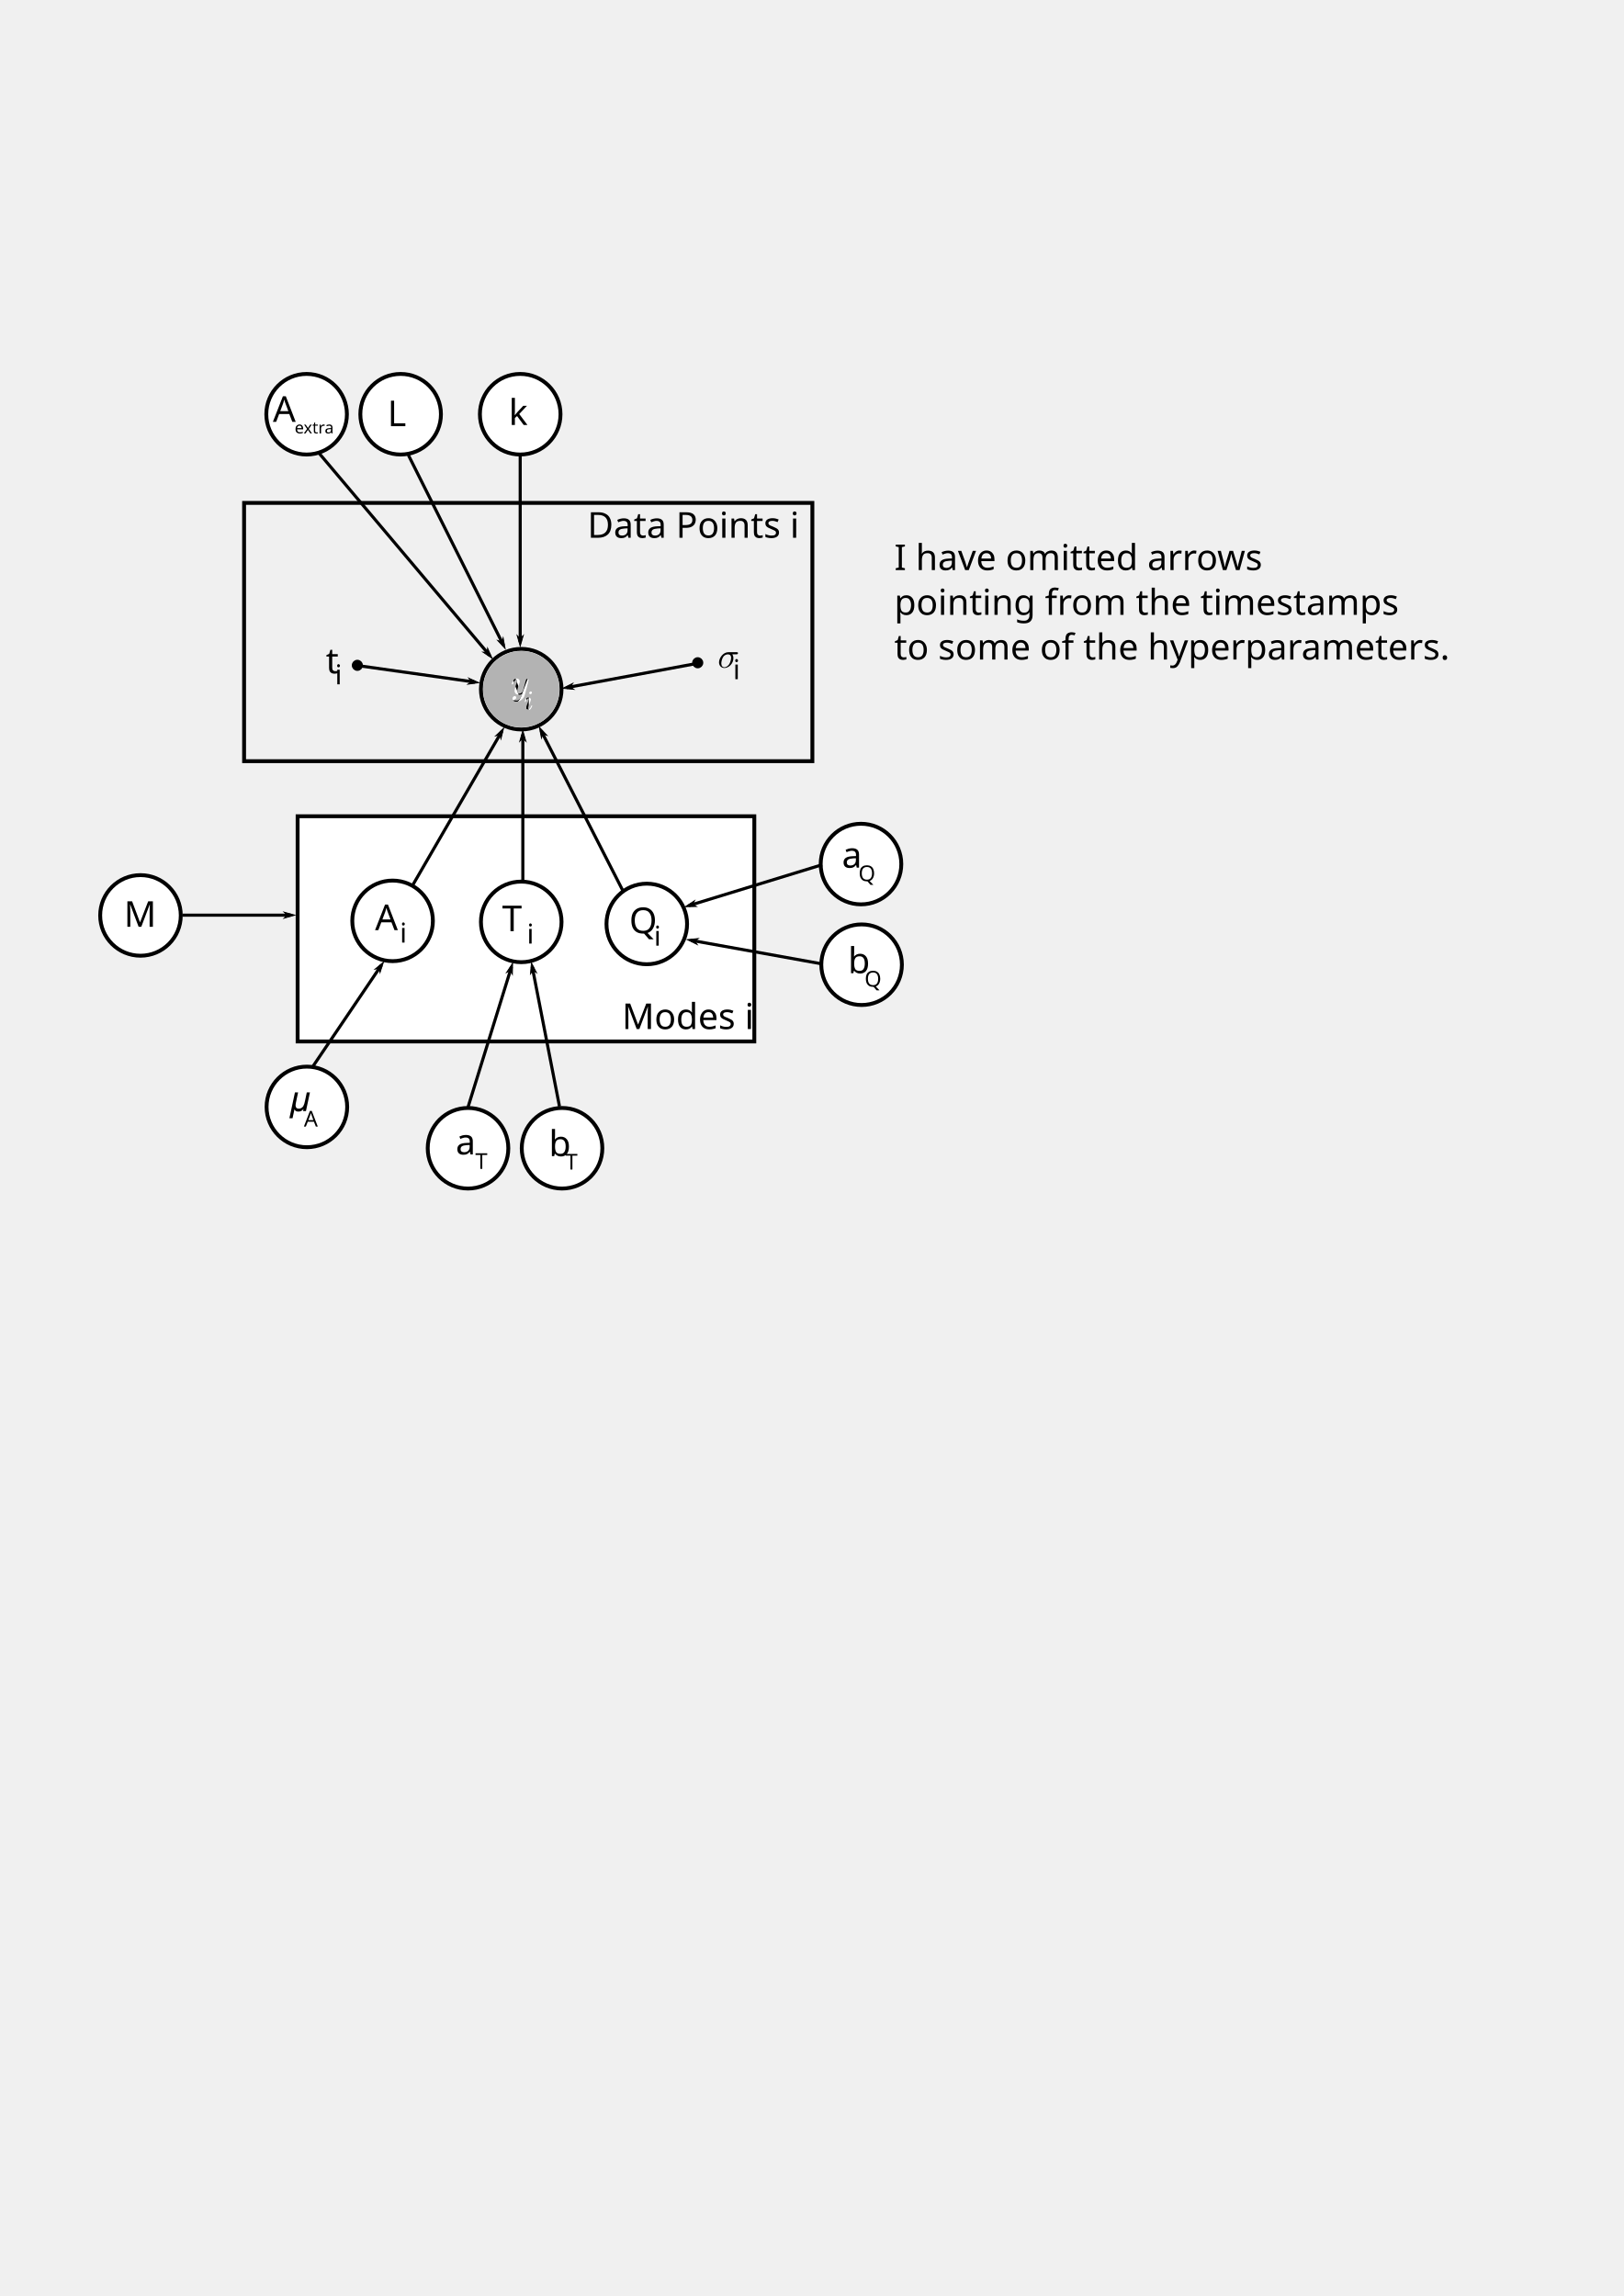
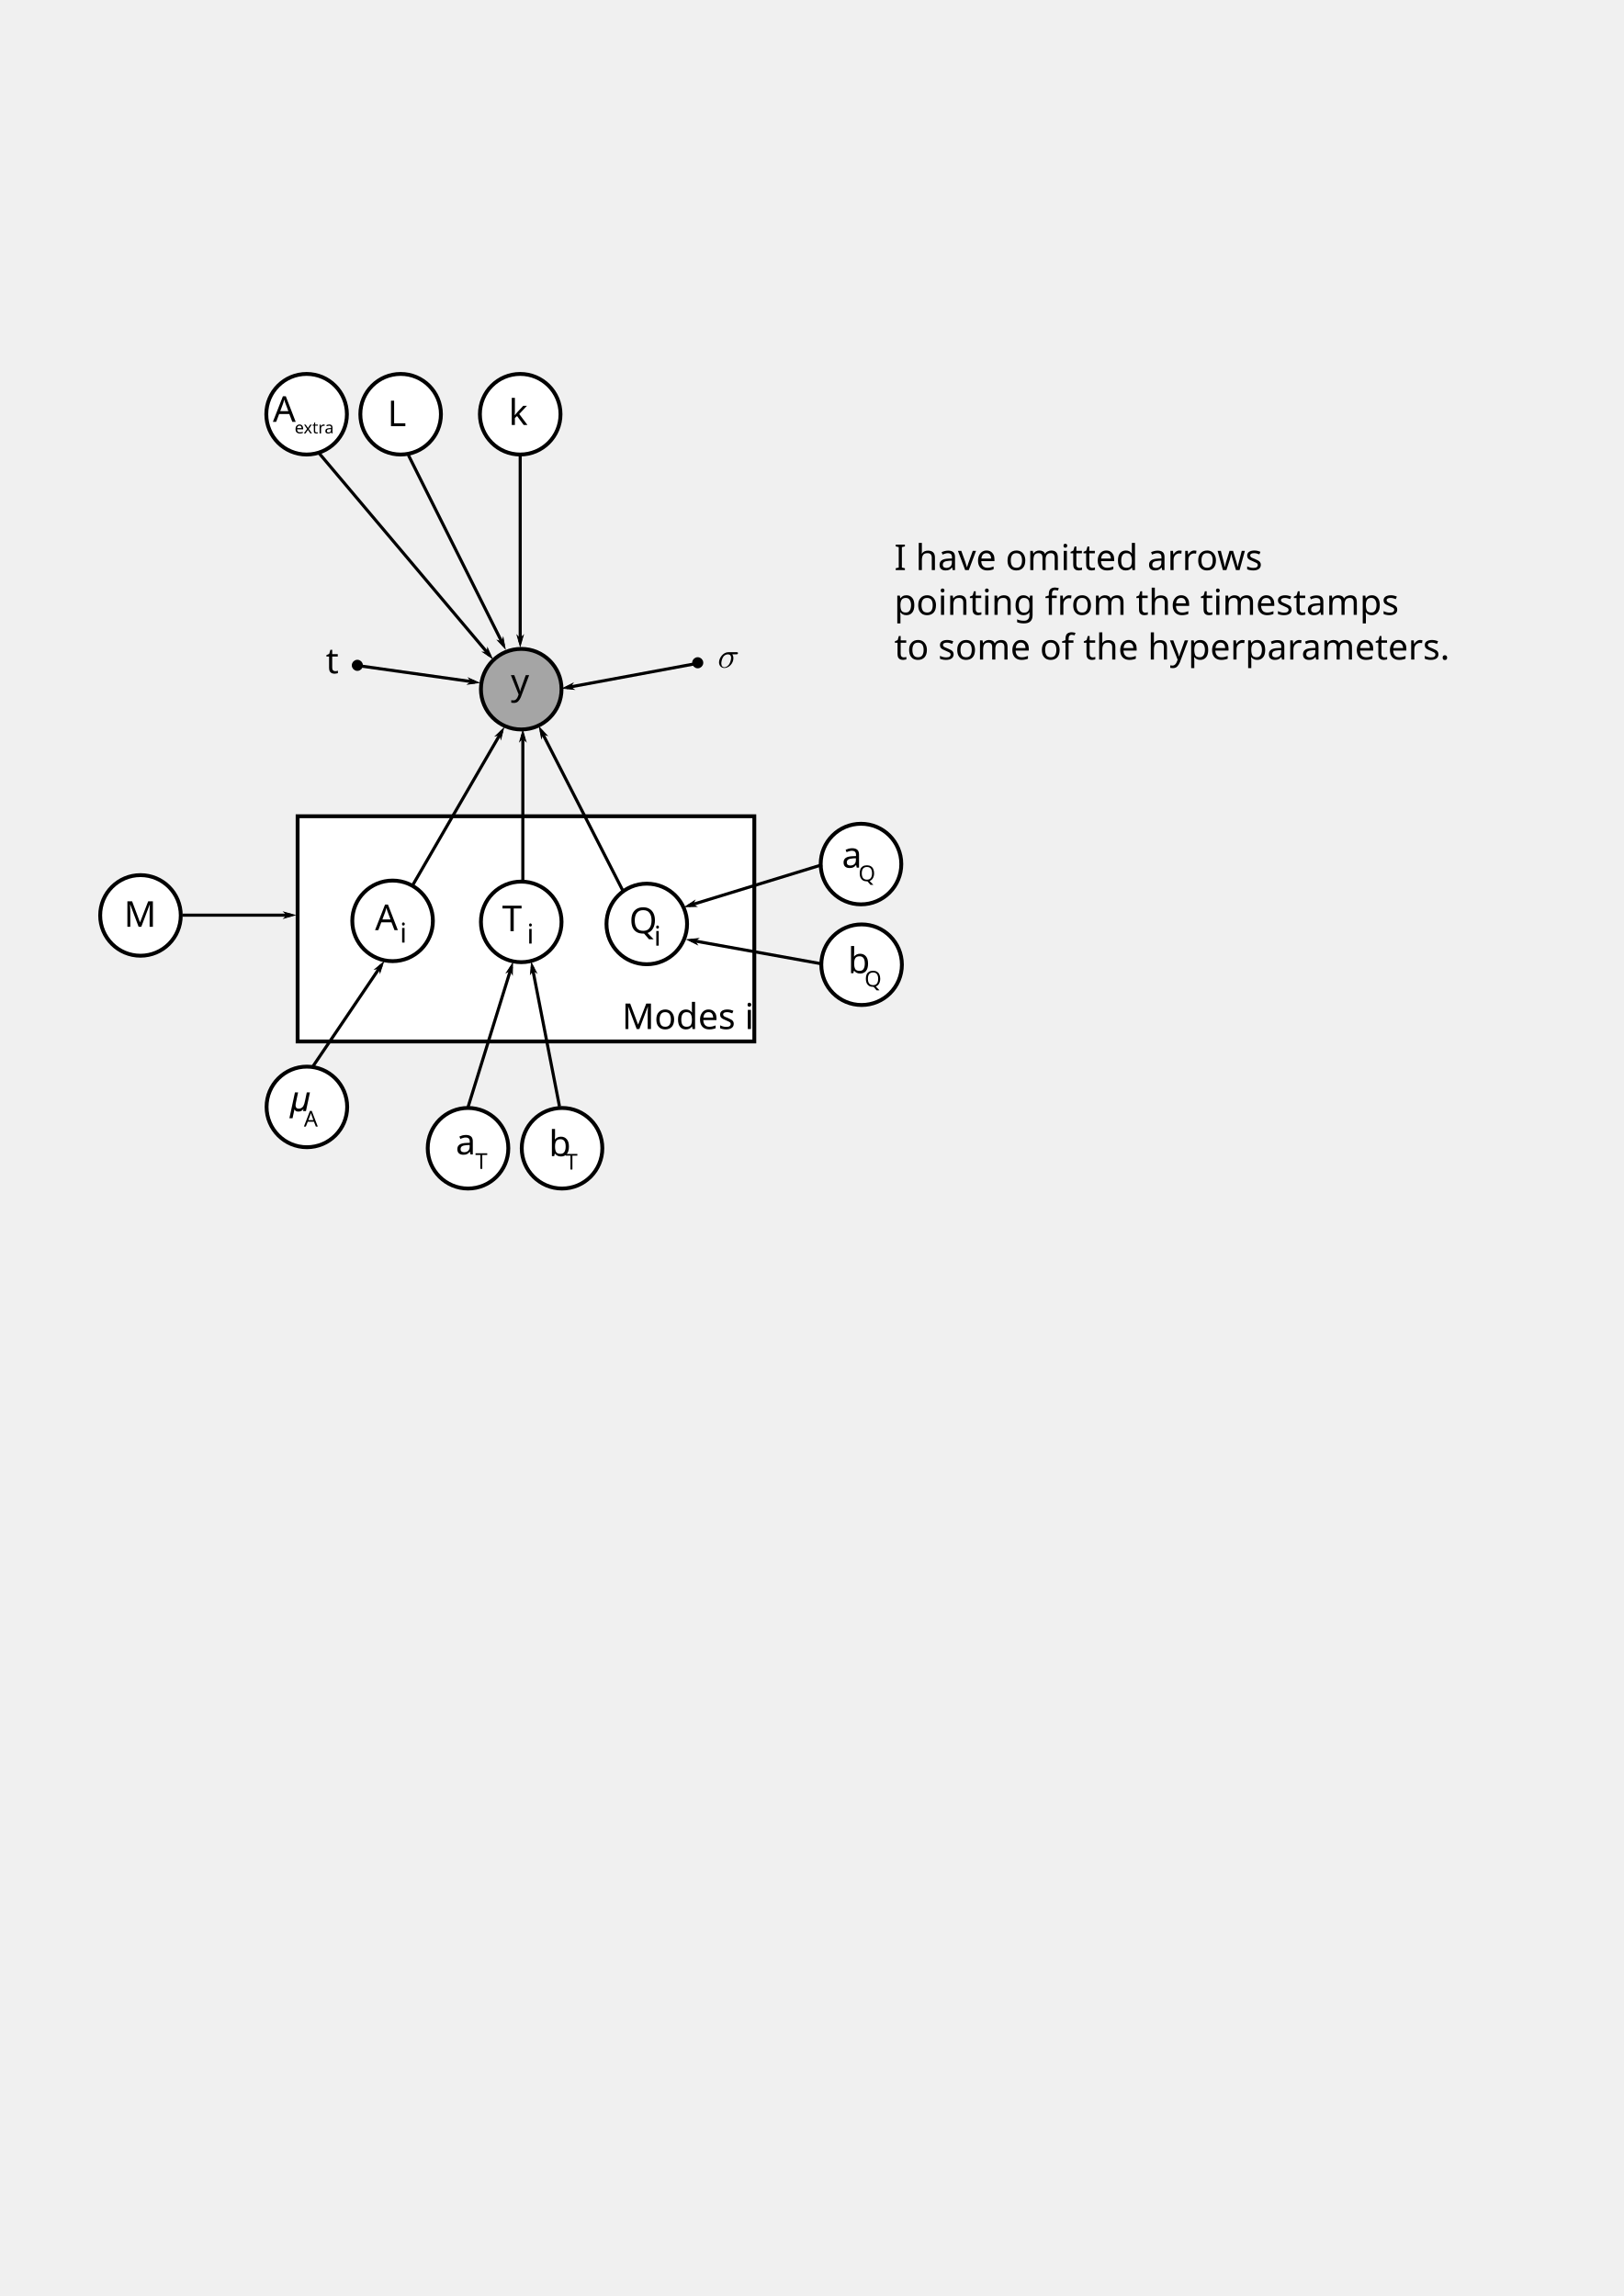
<svg xmlns="http://www.w3.org/2000/svg" width="210mm" height="297mm" viewBox="0 0 210 297" version="1.1" id="svg8">
  <defs id="defs2">
    <marker orient="auto" refY="0" refX="0" id="marker6138" style="overflow:visible">
      <path id="path6136" d="M 0,0 5,-5 -12.5,0 5,5 Z" style="fill:#000000;fill-opacity:1;fill-rule:evenodd;stroke:#000000;stroke-width:1pt;stroke-opacity:1" transform="matrix(-0.2,0,0,-0.2,-1.2,0)" />
    </marker>
    <marker style="overflow:visible" id="marker5997" refX="0" refY="0" orient="auto">
      <path transform="matrix(-0.2,0,0,-0.2,-1.2,0)" style="fill:#000000;fill-opacity:1;fill-rule:evenodd;stroke:#000000;stroke-width:1pt;stroke-opacity:1" d="M 0,0 5,-5 -12.5,0 5,5 Z" id="path5995" />
    </marker>
    <marker orient="auto" refY="0" refX="0" id="marker5893" style="overflow:visible">
      <path id="path5891" d="M 0,0 5,-5 -12.5,0 5,5 Z" style="fill:#000000;fill-opacity:1;fill-rule:evenodd;stroke:#000000;stroke-width:1pt;stroke-opacity:1" transform="matrix(-0.2,0,0,-0.2,-1.2,0)" />
    </marker>
    <marker style="overflow:visible" id="marker5585" refX="0" refY="0" orient="auto">
      <path transform="matrix(-0.2,0,0,-0.2,-1.2,0)" style="fill:#000000;fill-opacity:1;fill-rule:evenodd;stroke:#000000;stroke-width:1pt;stroke-opacity:1" d="M 0,0 5,-5 -12.5,0 5,5 Z" id="path5583" />
    </marker>
    <marker orient="auto" refY="0" refX="0" id="marker5367" style="overflow:visible">
      <path id="path5365" d="M 0,0 5,-5 -12.5,0 5,5 Z" style="fill:#000000;fill-opacity:1;fill-rule:evenodd;stroke:#000000;stroke-width:1pt;stroke-opacity:1" transform="matrix(-0.2,0,0,-0.2,-1.2,0)" />
    </marker>
    <marker style="overflow:visible" id="marker4413" refX="0" refY="0" orient="auto">
      <path transform="matrix(-0.2,0,0,-0.2,-1.2,0)" style="fill:#000000;fill-opacity:1;fill-rule:evenodd;stroke:#000000;stroke-width:1pt;stroke-opacity:1" d="M 0,0 5,-5 -12.5,0 5,5 Z" id="path4411" />
    </marker>
    <marker orient="auto" refY="0" refX="0" id="marker4335" style="overflow:visible">
      <path id="path4333" d="M 0,0 5,-5 -12.5,0 5,5 Z" style="fill:#000000;fill-opacity:1;fill-rule:evenodd;stroke:#000000;stroke-width:1pt;stroke-opacity:1" transform="matrix(-0.2,0,0,-0.2,-1.2,0)" />
    </marker>
    <marker style="overflow:visible" id="marker4015" refX="0" refY="0" orient="auto">
      <path transform="matrix(-0.2,0,0,-0.2,-1.2,0)" style="fill:#000000;fill-opacity:1;fill-rule:evenodd;stroke:#000000;stroke-width:1pt;stroke-opacity:1" d="M 0,0 5,-5 -12.5,0 5,5 Z" id="path4013" />
    </marker>
    <marker style="overflow:visible" id="marker3621" refX="0" refY="0" orient="auto">
      <path transform="matrix(-0.2,0,0,-0.2,-1.2,0)" style="fill:#000000;fill-opacity:1;fill-rule:evenodd;stroke:#000000;stroke-width:1pt;stroke-opacity:1" d="M 0,0 5,-5 -12.5,0 5,5 Z" id="path3619" />
    </marker>
    <marker orient="auto" refY="0.0" refX="0.0" id="marker2116" style="overflow:visible;">
      <path id="path1868" d="M 0.0,0.0 L 5.0,-5.0 L -12.5,0.0 L 5.0,5.0 L 0.0,0.0 z " style="fill-rule:evenodd;stroke:#000000;stroke-width:1pt;stroke-opacity:1;fill:#000000;fill-opacity:1" transform="scale(0.2) rotate(180) translate(6,0)" />
    </marker>
    <marker orient="auto" refY="0.0" refX="0.0" id="Arrow1Send" style="overflow:visible;">
      <path id="path4731" d="M 0.0,0.0 L 5.0,-5.0 L -12.5,0.0 L 5.0,5.0 L 0.0,0.0 z " style="fill-rule:evenodd;stroke:#000000;stroke-width:1pt;stroke-opacity:1;fill:#000000;fill-opacity:1" transform="scale(0.2) rotate(180) translate(6,0)" />
    </marker>
    <marker orient="auto" refY="0.0" refX="0.0" id="Arrow1Mend" style="overflow:visible;">
      <path id="path4725" d="M 0.0,0.0 L 5.0,-5.0 L -12.5,0.0 L 5.0,5.0 L 0.0,0.0 z " style="fill-rule:evenodd;stroke:#000000;stroke-width:1pt;stroke-opacity:1;fill:#000000;fill-opacity:1" transform="scale(0.4) rotate(180) translate(10,0)" />
    </marker>
    <marker orient="auto" refY="0" refX="0" id="Arrow1Send-1" style="overflow:visible">
      <path id="path4731-5" d="M 0,0 5,-5 -12.5,0 5,5 Z" style="fill:#000000;fill-opacity:1;fill-rule:evenodd;stroke:#000000;stroke-width:1pt;stroke-opacity:1" transform="matrix(-0.2,0,0,-0.2,-1.2,0)" />
    </marker>
    <marker orient="auto" refY="0" refX="0" id="Arrow1Send-9" style="overflow:visible">
      <path id="path4731-2" d="M 0,0 5,-5 -12.5,0 5,5 Z" style="fill:#000000;fill-opacity:1;fill-rule:evenodd;stroke:#000000;stroke-width:1pt;stroke-opacity:1" transform="matrix(-0.2,0,0,-0.2,-1.2,0)" />
    </marker>
    <marker orient="auto" refY="0" refX="0" id="Arrow1Send-9-1" style="overflow:visible">
      <path id="path4731-2-2" d="M 0,0 5,-5 -12.5,0 5,5 Z" style="fill:#000000;fill-opacity:1;fill-rule:evenodd;stroke:#000000;stroke-width:1pt;stroke-opacity:1" transform="matrix(-0.2,0,0,-0.2,-1.2,0)" />
    </marker>
  </defs>
  <g id="layer1">
    <rect style="fill:#ffffff;fill-opacity:1;stroke:#000000;stroke-width:0.5;stroke-miterlimit:4;stroke-dasharray:none;stroke-dashoffset:0;stroke-opacity:1" id="rect4618" width="59.067" height="29.132" x="38.492" y="105.586" />
    <text xml:space="preserve" style="font-style:normal;font-variant:normal;font-weight:normal;font-stretch:normal;font-size:4.63px;line-height:125%;font-family:cmmi10;-inkscape-font-specification:cmmi10;text-align:start;letter-spacing:0px;word-spacing:0px;writing-mode:lr-tb;text-anchor:start;fill:#000000;fill-opacity:1;stroke:none;stroke-width:0.265px;stroke-linecap:butt;stroke-linejoin:miter;stroke-opacity:1;" x="11.15" y="30.243" id="text4508">
      <tspan id="tspan4506" x="11.15" y="34.34" style="stroke-width:0.265px;-inkscape-font-specification:cmmi10;font-family:cmmi10;font-weight:normal;font-style:normal;font-stretch:normal;font-variant:normal;" />
    </text>
    <g id="g4577" transform="translate(31.53243,75.6228)">
      <circle r="5.212" cy="43.495" cx="19.243" id="path4504" style="fill:#ffffff;fill-opacity:1;stroke:#000000;stroke-width:0.5;stroke-miterlimit:4;stroke-dasharray:none;stroke-dashoffset:0;stroke-opacity:1" />
      <text id="text4512" y="44.698" x="16.972" style="font-style:normal;font-variant:normal;font-weight:normal;font-stretch:normal;font-size:4.63px;line-height:125%;font-family:cmmi;-inkscape-font-specification:cmmi;text-align:start;letter-spacing:0px;word-spacing:0px;writing-mode:lr-tb;text-anchor:start;fill:#000000;fill-opacity:1;stroke:none;stroke-width:0.265px;stroke-linecap:butt;stroke-linejoin:miter;stroke-opacity:1" xml:space="preserve">
        <tspan style="font-style:normal;font-variant:normal;font-weight:normal;font-stretch:normal;font-family:cmmi10;-inkscape-font-specification:cmmi10;stroke-width:0.265px" y="44.698" x="16.972" id="tspan4510">A</tspan>
      </text>
      <text id="text4516" y="46.301" x="20.179" style="font-style:normal;font-variant:normal;font-weight:normal;font-stretch:normal;font-size:4.63px;line-height:125%;font-family:cmmi;-inkscape-font-specification:cmmi;text-align:start;letter-spacing:0px;word-spacing:0px;writing-mode:lr-tb;text-anchor:start;fill:#000000;fill-opacity:1;stroke:none;stroke-width:0.265px;stroke-linecap:butt;stroke-linejoin:miter;stroke-opacity:1" xml:space="preserve">
        <tspan style="font-style:normal;font-variant:normal;font-weight:normal;font-stretch:normal;font-size:3.528px;font-family:cmmi10;-inkscape-font-specification:'cmmi10, Normal';font-variant-ligatures:normal;font-variant-caps:normal;font-variant-numeric:normal;font-feature-settings:normal;text-align:start;writing-mode:lr-tb;text-anchor:start;stroke-width:0.265px" y="46.301" x="20.179" id="tspan4514">i</tspan>
      </text>
    </g>
    <g id="g4584" transform="translate(20.44075,74.68735)">
      <circle r="5.212" cy="44.564" cx="46.973" id="path4504-4" style="fill:#ffffff;fill-opacity:1;stroke:#000000;stroke-width:0.5;stroke-miterlimit:4;stroke-dasharray:none;stroke-dashoffset:0;stroke-opacity:1" />
      <text id="text4512-9" y="45.767" x="44.5" style="font-style:normal;font-variant:normal;font-weight:normal;font-stretch:normal;font-size:4.63px;line-height:125%;font-family:cmmi;-inkscape-font-specification:cmmi;text-align:start;letter-spacing:0px;word-spacing:0px;writing-mode:lr-tb;text-anchor:start;fill:#000000;fill-opacity:1;stroke:none;stroke-width:0.265px;stroke-linecap:butt;stroke-linejoin:miter;stroke-opacity:1" xml:space="preserve">
        <tspan style="font-style:normal;font-variant:normal;font-weight:normal;font-stretch:normal;font-family:cmmi10;-inkscape-font-specification:cmmi10;stroke-width:0.265px" y="45.767" x="44.5" id="tspan4510-0">T</tspan>
      </text>
      <text id="text4516-1" y="47.37" x="47.708" style="font-style:normal;font-variant:normal;font-weight:normal;font-stretch:normal;font-size:4.63px;line-height:125%;font-family:cmmi;-inkscape-font-specification:cmmi;text-align:start;letter-spacing:0px;word-spacing:0px;writing-mode:lr-tb;text-anchor:start;fill:#000000;fill-opacity:1;stroke:none;stroke-width:0.265px;stroke-linecap:butt;stroke-linejoin:miter;stroke-opacity:1" xml:space="preserve">
        <tspan style="font-style:normal;font-variant:normal;font-weight:normal;font-stretch:normal;font-size:3.528px;font-family:cmmi10;-inkscape-font-specification:'cmmi10, Normal';font-variant-ligatures:normal;font-variant-caps:normal;font-variant-numeric:normal;font-feature-settings:normal;text-align:start;writing-mode:lr-tb;text-anchor:start;stroke-width:0.265px" y="47.37" x="47.708" id="tspan4514-2">i</tspan>
      </text>
    </g>
    <g id="g4591" transform="translate(19.1044,74.15281)">
      <circle r="5.212" cy="45.366" cx="64.546" id="path4504-4-8" style="fill:#ffffff;fill-opacity:1;stroke:#000000;stroke-width:0.5;stroke-miterlimit:4;stroke-dasharray:none;stroke-dashoffset:0;stroke-opacity:1" />
      <text id="text4512-9-3" y="46.568" x="62.274" style="font-style:normal;font-variant:normal;font-weight:normal;font-stretch:normal;font-size:4.63px;line-height:125%;font-family:cmmi;-inkscape-font-specification:cmmi;text-align:start;letter-spacing:0px;word-spacing:0px;writing-mode:lr-tb;text-anchor:start;fill:#000000;fill-opacity:1;stroke:none;stroke-width:0.265px;stroke-linecap:butt;stroke-linejoin:miter;stroke-opacity:1" xml:space="preserve">
        <tspan style="font-style:normal;font-variant:normal;font-weight:normal;font-stretch:normal;font-family:cmmi10;-inkscape-font-specification:cmmi10;stroke-width:0.265px" y="46.568" x="62.274" id="tspan4510-0-8">Q</tspan>
      </text>
      <text id="text4516-1-7" y="48.172" x="65.481" style="font-style:normal;font-variant:normal;font-weight:normal;font-stretch:normal;font-size:4.63px;line-height:125%;font-family:cmmi;-inkscape-font-specification:cmmi;text-align:start;letter-spacing:0px;word-spacing:0px;writing-mode:lr-tb;text-anchor:start;fill:#000000;fill-opacity:1;stroke:none;stroke-width:0.265px;stroke-linecap:butt;stroke-linejoin:miter;stroke-opacity:1" xml:space="preserve">
        <tspan style="font-style:normal;font-variant:normal;font-weight:normal;font-stretch:normal;font-size:3.528px;font-family:cmmi10;-inkscape-font-specification:'cmmi10, Normal';font-variant-ligatures:normal;font-variant-caps:normal;font-variant-numeric:normal;font-feature-settings:normal;text-align:start;writing-mode:lr-tb;text-anchor:start;stroke-width:0.265px" y="48.172" x="65.481" id="tspan4514-2-3">i</tspan>
      </text>
    </g>
    <text xml:space="preserve" style="font-style:normal;font-variant:normal;font-weight:normal;font-stretch:normal;font-size:4.63px;line-height:125%;font-family:cmr10;-inkscape-font-specification:cmr10;text-align:start;letter-spacing:0px;word-spacing:0px;writing-mode:lr-tb;text-anchor:start;fill:#000000;fill-opacity:1;stroke:none;stroke-width:0.265px;stroke-linecap:butt;stroke-linejoin:miter;stroke-opacity:1" x="80.443" y="133.115" id="text4614">
      <tspan id="tspan4612" x="80.443" y="133.115" style="stroke-width:0.265px">Modes <tspan style="font-style:normal;font-variant:normal;font-weight:normal;font-stretch:normal;font-size:4.63px;font-family:cmmi10;-inkscape-font-specification:'cmmi10, Normal';font-variant-ligatures:normal;font-variant-caps:normal;font-variant-numeric:normal;font-feature-settings:normal;text-align:start;writing-mode:lr-tb;text-anchor:start" id="tspan4616">i</tspan>
      </tspan>
    </text>
    <circle style="fill:#ffffff;fill-opacity:1;stroke:#000000;stroke-width:0.5;stroke-miterlimit:4;stroke-dasharray:none;stroke-dashoffset:0;stroke-opacity:1" id="path4504-2" cx="18.169" cy="118.415" r="5.212" />
    <text xml:space="preserve" style="font-style:normal;font-variant:normal;font-weight:normal;font-stretch:normal;font-size:4.63px;line-height:125%;font-family:cmmi;-inkscape-font-specification:cmmi;text-align:start;letter-spacing:0px;word-spacing:0px;writing-mode:lr-tb;text-anchor:start;fill:#000000;fill-opacity:1;stroke:none;stroke-width:0.265px;stroke-linecap:butt;stroke-linejoin:miter;stroke-opacity:1" x="16.025" y="119.885" id="text4512-4">
      <tspan id="tspan4510-5" x="16.025" y="119.885" style="font-style:normal;font-variant:normal;font-weight:normal;font-stretch:normal;font-family:cmmi10;-inkscape-font-specification:cmmi10;stroke-width:0.265px">M</tspan>
    </text>
    <g id="g4577-2" transform="translate(48.16996,45.65407)">
      <g id="g4712">
-         <circle style="fill:#ffffff;fill-opacity:1;stroke:#000000;stroke-width:0.5;stroke-miterlimit:4;stroke-dasharray:none;stroke-dashoffset:0;stroke-opacity:1" id="path4504-47" cx="19.243" cy="43.495" r="5.212" />
+         <circle style="fill:#000000;fill-opacity:0.314;stroke:#000000;stroke-width:0.5;stroke-miterlimit:4;stroke-dasharray:none;stroke-dashoffset:0;stroke-opacity:1" id="path4504-47" cx="19.243" cy="43.495" r="5.212" />
        <text xml:space="preserve" style="font-style:normal;font-variant:normal;font-weight:normal;font-stretch:normal;font-size:4.63px;line-height:125%;font-family:cmmi;-inkscape-font-specification:cmmi;text-align:start;letter-spacing:0px;word-spacing:0px;writing-mode:lr-tb;text-anchor:start;fill:#000000;fill-opacity:1;stroke:none;stroke-width:0.265px;stroke-linecap:butt;stroke-linejoin:miter;stroke-opacity:1" x="17.907" y="44.163" id="text4512-5">
          <tspan id="tspan4510-58" x="17.907" y="44.163" style="font-style:normal;font-variant:normal;font-weight:normal;font-stretch:normal;font-family:cmmi10;-inkscape-font-specification:cmmi10;stroke-width:0.265px">y</tspan>
        </text>
-         <text xml:space="preserve" style="font-style:normal;font-variant:normal;font-weight:normal;font-stretch:normal;font-size:4.63px;line-height:125%;font-family:cmmi;-inkscape-font-specification:cmmi;text-align:start;letter-spacing:0px;word-spacing:0px;writing-mode:lr-tb;text-anchor:start;fill:#000000;fill-opacity:1;stroke:none;stroke-width:0.265px;stroke-linecap:butt;stroke-linejoin:miter;stroke-opacity:1" x="19.611" y="46.134" id="text4516-0">
-           <tspan id="tspan4514-7" x="19.611" y="46.134" style="font-style:normal;font-variant:normal;font-weight:normal;font-stretch:normal;font-size:3.528px;font-family:cmmi10;-inkscape-font-specification:'cmmi10, Normal';font-variant-ligatures:normal;font-variant-caps:normal;font-variant-numeric:normal;font-feature-settings:normal;text-align:start;writing-mode:lr-tb;text-anchor:start;stroke-width:0.265px">i</tspan>
-         </text>
-         <path transform="matrix(0.2645833,0,0,0.2645833,-47.84125,13.0962)" id="path4702" d="m 252.138,133.511 c -8.534,-0.59 -15.663,-7.158 -17.05,-15.71 -0.237,-1.463 -0.237,-4.353 0,-5.816 0.957,-5.899 4.663,-11.01 9.924,-13.684 2.785,-1.416 5.414,-2.05 8.501,-2.051 3.88,-0.002 7.201,0.991 10.344,3.092 4.377,2.925 7.198,7.252 8.123,12.458 0.286,1.608 0.285,4.584 -10e-4,6.187 -0.418,2.342 -1.232,4.54 -2.405,6.493 -3.657,6.09 -10.289,9.526 -17.436,9.031 z m 5.78,-8.707 c 0.353,-0.278 0.975,-1.426 0.975,-1.801 0,-0.435 -0.414,-0.178 -0.596,0.37 -0.23,0.689 -0.713,1.208 -1.078,1.156 -0.155,-0.022 -0.299,-0.135 -0.321,-0.251 -0.022,-0.116 0.276,-1.048 0.662,-2.07 0.386,-1.022 0.702,-2.008 0.702,-2.191 0,-0.47 -0.306,-0.85 -0.822,-1.021 -0.372,-0.123 -0.517,-0.109 -0.913,0.085 -0.528,0.259 -1.163,1.177 -1.206,1.742 -0.05,0.658 0.269,0.484 0.649,-0.355 0.367,-0.81 0.755,-1.177 1.102,-1.044 0.301,0.115 0.207,0.609 -0.442,2.323 -0.342,0.903 -0.632,1.747 -0.646,1.876 -0.058,0.546 0.022,0.832 0.314,1.124 0.395,0.395 1.155,0.422 1.619,0.057 z m -5.046,-4.153 c 0.784,-0.381 1.766,-1.384 2.164,-2.206 0.318,-0.66 2.09,-7.517 2.09,-8.09 0,-0.617 -0.833,-0.727 -1.187,-0.156 -0.094,0.151 -0.47,1.49 -0.837,2.976 -0.577,2.337 -0.719,2.761 -1.056,3.144 -0.683,0.778 -1.6,1 -2.065,0.5 -0.586,-0.629 -0.486,-1.734 0.361,-3.995 0.27,-0.721 0.491,-1.477 0.491,-1.679 0,-0.862 -0.679,-1.493 -1.604,-1.491 -0.81,0.001 -1.416,0.544 -1.995,1.788 -0.399,0.857 -0.405,1.115 -0.023,1.115 0.243,0 0.329,-0.114 0.505,-0.673 0.275,-0.873 0.905,-1.603 1.412,-1.637 0.338,-0.023 0.383,0.017 0.417,0.368 0.021,0.216 -0.114,0.813 -0.3,1.326 -1.268,3.494 -1.242,4.783 0.109,5.456 0.641,0.319 1.74,0.306 2.305,-0.027 0.24,-0.142 0.436,-0.234 0.436,-0.206 0,0.028 -0.149,0.455 -0.332,0.947 -0.409,1.103 -1.235,2.079 -1.938,2.29 -0.548,0.164 -1.294,0.066 -1.514,-0.199 -0.119,-0.143 -0.075,-0.216 0.225,-0.371 0.205,-0.106 0.408,-0.285 0.451,-0.397 0.385,-1.005 -0.554,-1.591 -1.32,-0.825 -0.683,0.683 -0.399,1.799 0.567,2.236 0.582,0.263 1.899,0.167 2.639,-0.193 z m 5.615,-3.493 c 0.59,-0.413 0.19,-1.341 -0.485,-1.127 -0.35,0.111 -0.648,0.605 -0.541,0.895 0.172,0.464 0.567,0.553 1.026,0.232 z" style="fill:#b3b3b3;fill-opacity:1;stroke:none;stroke-width:1.89;stroke-miterlimit:4;stroke-dasharray:none;stroke-dashoffset:0;stroke-opacity:1" />
      </g>
    </g>
    <path style="fill:none;fill-rule:evenodd;stroke:#000000;stroke-width:0.4;stroke-linecap:butt;stroke-linejoin:miter;stroke-miterlimit:4;stroke-dasharray:none;stroke-opacity:1;marker-end:url(#Arrow1Send)" d="M 53.279,114.671 64.883,94.632" id="path4714" />
    <path style="fill:none;fill-rule:evenodd;stroke:#000000;stroke-width:0.4;stroke-linecap:butt;stroke-linejoin:miter;stroke-miterlimit:4;stroke-dasharray:none;stroke-opacity:1;marker-end:url(#Arrow1Send-1)" d="M 80.57,115.242 69.985,94.519" id="path4714-1" />
-     <rect style="fill:#000000;fill-opacity:0;stroke:#000000;stroke-width:0.5;stroke-miterlimit:4;stroke-dasharray:none;stroke-dashoffset:0;stroke-opacity:1" id="rect9040" width="73.499" height="33.409" x="31.569" y="65.053" />
-     <text xml:space="preserve" style="font-style:normal;font-variant:normal;font-weight:normal;font-stretch:normal;font-size:4.63px;line-height:125%;font-family:cmr10;-inkscape-font-specification:cmr10;text-align:start;letter-spacing:0px;word-spacing:0px;writing-mode:lr-tb;text-anchor:start;fill:#000000;fill-opacity:1;stroke:none;stroke-width:0.265px;stroke-linecap:butt;stroke-linejoin:miter;stroke-opacity:1" x="75.972" y="69.561" id="text4614-8">
-       <tspan id="tspan4612-6" x="75.972" y="69.561" style="stroke-width:0.265px">Data Points <tspan style="font-style:normal;font-variant:normal;font-weight:normal;font-stretch:normal;font-size:4.63px;font-family:cmmi10;-inkscape-font-specification:'cmmi10, Normal';font-variant-ligatures:normal;font-variant-caps:normal;font-variant-numeric:normal;font-feature-settings:normal;text-align:start;writing-mode:lr-tb;text-anchor:start;stroke-width:0.265px" id="tspan4616-8">i</tspan>
-       </tspan>
-     </text>
    <g id="g4577-9" transform="translate(28.9313,45.42594)">
      <text id="text4512-2" y="41.674" x="13.207" style="font-style:normal;font-variant:normal;font-weight:normal;font-stretch:normal;font-size:4.63px;line-height:125%;font-family:cmmi;-inkscape-font-specification:cmmi;text-align:start;letter-spacing:0px;word-spacing:0px;writing-mode:lr-tb;text-anchor:start;fill:#000000;fill-opacity:1;stroke:none;stroke-width:0.265px;stroke-linecap:butt;stroke-linejoin:miter;stroke-opacity:1" xml:space="preserve">
        <tspan style="font-style:normal;font-variant:normal;font-weight:normal;font-stretch:normal;font-family:cmmi10;-inkscape-font-specification:cmmi10;stroke-width:0.265px" y="41.674" x="13.207" id="tspan4510-7">t</tspan>
      </text>
-       <text id="text4516-09" y="43.094" x="14.393" style="font-style:normal;font-variant:normal;font-weight:normal;font-stretch:normal;font-size:4.63px;line-height:125%;font-family:cmmi;-inkscape-font-specification:cmmi;text-align:start;letter-spacing:0px;word-spacing:0px;writing-mode:lr-tb;text-anchor:start;fill:#000000;fill-opacity:1;stroke:none;stroke-width:0.265px;stroke-linecap:butt;stroke-linejoin:miter;stroke-opacity:1" xml:space="preserve">
-         <tspan style="font-style:normal;font-variant:normal;font-weight:normal;font-stretch:normal;font-size:3.528px;font-family:cmmi10;-inkscape-font-specification:'cmmi10, Normal';font-variant-ligatures:normal;font-variant-caps:normal;font-variant-numeric:normal;font-feature-settings:normal;text-align:start;writing-mode:lr-tb;text-anchor:start;stroke-width:0.265px" y="43.094" x="14.393" id="tspan4514-3">i</tspan>
-       </text>
      <circle style="fill:#000000;fill-opacity:1;stroke:#000000;stroke-width:0.5;stroke-miterlimit:4;stroke-dasharray:none;stroke-dashoffset:0;stroke-opacity:1" id="path952" cx="17.287" cy="40.638" r="0.468" />
      <text id="text4512-2-6" y="40.94" x="63.89" style="font-style:normal;font-variant:normal;font-weight:normal;font-stretch:normal;font-size:4.63px;line-height:125%;font-family:cmmi;-inkscape-font-specification:cmmi;text-align:start;letter-spacing:0px;word-spacing:0px;writing-mode:lr-tb;text-anchor:start;fill:#000000;fill-opacity:1;stroke:none;stroke-width:0.265px;stroke-linecap:butt;stroke-linejoin:miter;stroke-opacity:1" xml:space="preserve">
        <tspan style="font-style:normal;font-variant:normal;font-weight:normal;font-stretch:normal;font-size:4.63px;font-family:'Asana Math';-inkscape-font-specification:'Asana Math, Normal';font-variant-ligatures:normal;font-variant-caps:normal;font-variant-numeric:normal;font-feature-settings:normal;text-align:start;writing-mode:lr-tb;text-anchor:start;stroke-width:0.265px" y="40.94" x="63.89" id="tspan4510-7-0">𝜎</tspan>
-       </text>
-       <text id="text4516-09-6" y="42.427" x="65.878" style="font-style:normal;font-variant:normal;font-weight:normal;font-stretch:normal;font-size:4.63px;line-height:125%;font-family:cmmi;-inkscape-font-specification:cmmi;text-align:start;letter-spacing:0px;word-spacing:0px;writing-mode:lr-tb;text-anchor:start;fill:#000000;fill-opacity:1;stroke:none;stroke-width:0.265px;stroke-linecap:butt;stroke-linejoin:miter;stroke-opacity:1" xml:space="preserve">
-         <tspan style="font-style:normal;font-variant:normal;font-weight:normal;font-stretch:normal;font-size:3.528px;font-family:cmmi10;-inkscape-font-specification:'cmmi10, Normal';font-variant-ligatures:normal;font-variant-caps:normal;font-variant-numeric:normal;font-feature-settings:normal;text-align:start;writing-mode:lr-tb;text-anchor:start;stroke-width:0.265px" y="42.427" x="65.878" id="tspan4514-3-2">i</tspan>
      </text>
      <circle style="fill:#000000;fill-opacity:1;stroke:#000000;stroke-width:0.5;stroke-miterlimit:4;stroke-dasharray:none;stroke-dashoffset:0;stroke-opacity:1" id="path952-6" cx="61.308" cy="40.305" r="0.468" />
    </g>
    <path style="fill:none;fill-rule:evenodd;stroke:#000000;stroke-width:0.4;stroke-linecap:butt;stroke-linejoin:miter;stroke-miterlimit:4;stroke-dasharray:none;stroke-opacity:1;marker-end:url(#marker2116)" d="M 67.62,114.035 V 95.016" id="path1851" />
    <path style="fill:none;fill-rule:evenodd;stroke:#000000;stroke-width:0.4;stroke-linecap:butt;stroke-linejoin:miter;stroke-miterlimit:4;stroke-dasharray:none;stroke-opacity:1;marker-end:url(#Arrow1Send-9)" d="m 46.803,86.172 14.633,2.065" id="path2274" />
    <path style="fill:none;fill-rule:evenodd;stroke:#000000;stroke-width:0.4;stroke-linecap:butt;stroke-linejoin:miter;stroke-miterlimit:4;stroke-dasharray:none;stroke-opacity:1;marker-end:url(#Arrow1Send-9-1)" d="M 90.319,85.786 73.285,88.944" id="path2274-4" />
    <path style="fill:none;fill-rule:evenodd;stroke:#000000;stroke-width:0.4;stroke-linecap:butt;stroke-linejoin:miter;stroke-miterlimit:4;stroke-dasharray:none;stroke-opacity:1;marker-end:url(#marker3621)" d="M 23.586,118.381 H 37.61" id="path3611" />
    <circle style="fill:#ffffff;fill-opacity:1;stroke:#000000;stroke-width:0.5;stroke-miterlimit:4;stroke-dasharray:none;stroke-dashoffset:0;stroke-opacity:1" id="path4504-2-7" cx="39.69" cy="143.186" r="5.212" />
    <text xml:space="preserve" style="font-style:normal;font-variant:normal;font-weight:normal;font-stretch:normal;font-size:4.63px;line-height:125%;font-family:cmmi;-inkscape-font-specification:cmmi;text-align:start;letter-spacing:0px;word-spacing:0px;writing-mode:lr-tb;text-anchor:start;fill:#000000;fill-opacity:1;stroke:none;stroke-width:0.265px;stroke-linecap:butt;stroke-linejoin:miter;stroke-opacity:1" x="37.428" y="143.726" id="text4512-4-8">
      <tspan id="tspan4510-5-6" x="37.428" y="143.726" style="font-style:normal;font-variant:normal;font-weight:normal;font-stretch:normal;font-family:cmmi10;-inkscape-font-specification:cmmi10;stroke-width:0.265px">𝜇</tspan>
    </text>
    <circle style="fill:#ffffff;fill-opacity:1;stroke:#000000;stroke-width:0.5;stroke-miterlimit:4;stroke-dasharray:none;stroke-dashoffset:0;stroke-opacity:1" id="path4504-2-7-3" cx="60.531" cy="148.532" r="5.212" />
    <circle style="fill:#ffffff;fill-opacity:1;stroke:#000000;stroke-width:0.5;stroke-miterlimit:4;stroke-dasharray:none;stroke-dashoffset:0;stroke-opacity:1" id="path4504-2-7-72" cx="72.692" cy="148.532" r="5.212" />
    <circle style="fill:#ffffff;fill-opacity:1;stroke:#000000;stroke-width:0.5;stroke-miterlimit:4;stroke-dasharray:none;stroke-dashoffset:0;stroke-opacity:1" id="path4504-2-7-37" cx="111.434" cy="124.789" r="5.212" />
    <circle style="fill:#ffffff;fill-opacity:1;stroke:#000000;stroke-width:0.5;stroke-miterlimit:4;stroke-dasharray:none;stroke-dashoffset:0;stroke-opacity:1" id="path4504-2-7-2" cx="111.356" cy="111.771" r="5.212" />
    <text xml:space="preserve" style="font-style:normal;font-variant:normal;font-weight:normal;font-stretch:normal;font-size:4.63px;line-height:125%;font-family:cmr10;-inkscape-font-specification:cmr10;text-align:start;letter-spacing:0px;word-spacing:0px;writing-mode:lr-tb;text-anchor:start;fill:#000000;fill-opacity:1;stroke:none;stroke-width:0.265px;stroke-linecap:butt;stroke-linejoin:miter;stroke-opacity:1" x="39.305" y="145.731" id="text4003">
      <tspan id="tspan4001" x="39.305" y="145.731" style="font-style:normal;font-variant:normal;font-weight:normal;font-stretch:normal;font-size:2.822px;font-family:cmmi10;-inkscape-font-specification:'cmmi10, Normal';font-variant-ligatures:normal;font-variant-caps:normal;font-variant-numeric:normal;font-feature-settings:normal;text-align:start;writing-mode:lr-tb;text-anchor:start;stroke-width:0.265px">A</tspan>
    </text>
    <path style="fill:none;fill-rule:evenodd;stroke:#000000;stroke-width:0.4;stroke-linecap:butt;stroke-linejoin:miter;stroke-miterlimit:4;stroke-dasharray:none;stroke-opacity:1;marker-end:url(#marker4015)" d="M 40.364,138.1 49.315,124.868" id="path4005" />
    <text xml:space="preserve" style="font-style:normal;font-variant:normal;font-weight:normal;font-stretch:normal;font-size:4.63px;line-height:125%;font-family:cmr10;-inkscape-font-specification:cmr10;text-align:start;letter-spacing:0px;word-spacing:0px;writing-mode:lr-tb;text-anchor:start;fill:#000000;fill-opacity:1;stroke:none;stroke-width:0.265px;stroke-linecap:butt;stroke-linejoin:miter;stroke-opacity:1" x="58.928" y="149.328" id="text4295">
      <tspan id="tspan4293" x="58.928" y="149.328" style="font-style:normal;font-variant:normal;font-weight:normal;font-stretch:normal;font-family:cmmi10;-inkscape-font-specification:cmmi10;stroke-width:0.265px">a</tspan>
    </text>
    <text xml:space="preserve" style="font-style:normal;font-variant:normal;font-weight:normal;font-stretch:normal;font-size:4.63px;line-height:125%;font-family:cmr10;-inkscape-font-specification:cmr10;text-align:start;letter-spacing:0px;word-spacing:0px;writing-mode:lr-tb;text-anchor:start;fill:#000000;fill-opacity:1;stroke:none;stroke-width:0.265px;stroke-linecap:butt;stroke-linejoin:miter;stroke-opacity:1" x="61.467" y="151.199" id="text4299">
      <tspan id="tspan4297" x="61.467" y="151.199" style="font-style:normal;font-variant:normal;font-weight:normal;font-stretch:normal;font-size:2.822px;font-family:cmmi10;-inkscape-font-specification:'cmmi10, Normal';font-variant-ligatures:normal;font-variant-caps:normal;font-variant-numeric:normal;font-feature-settings:normal;text-align:start;writing-mode:lr-tb;text-anchor:start;stroke-width:0.265px">T</tspan>
    </text>
    <text xml:space="preserve" style="font-style:normal;font-variant:normal;font-weight:normal;font-stretch:normal;font-size:4.63px;line-height:125%;font-family:cmr10;-inkscape-font-specification:cmr10;text-align:start;letter-spacing:0px;word-spacing:0px;writing-mode:lr-tb;text-anchor:start;fill:#000000;fill-opacity:1;stroke:none;stroke-width:0.265px;stroke-linecap:butt;stroke-linejoin:miter;stroke-opacity:1" x="70.988" y="149.549" id="text4295-1">
      <tspan id="tspan4293-5" x="70.988" y="149.549" style="font-style:normal;font-variant:normal;font-weight:normal;font-stretch:normal;font-family:cmmi10;-inkscape-font-specification:cmmi10;stroke-width:0.265px">b</tspan>
    </text>
    <text xml:space="preserve" style="font-style:normal;font-variant:normal;font-weight:normal;font-stretch:normal;font-size:4.63px;line-height:125%;font-family:cmr10;-inkscape-font-specification:cmr10;text-align:start;letter-spacing:0px;word-spacing:0px;writing-mode:lr-tb;text-anchor:start;fill:#000000;fill-opacity:1;stroke:none;stroke-width:0.265px;stroke-linecap:butt;stroke-linejoin:miter;stroke-opacity:1" x="73.126" y="151.287" id="text4299-2">
      <tspan id="tspan4297-6" x="73.126" y="151.287" style="font-style:normal;font-variant:normal;font-weight:normal;font-stretch:normal;font-size:2.822px;font-family:cmmi10;-inkscape-font-specification:'cmmi10, Normal';font-variant-ligatures:normal;font-variant-caps:normal;font-variant-numeric:normal;font-feature-settings:normal;text-align:start;writing-mode:lr-tb;text-anchor:start;stroke-width:0.265px">T</tspan>
    </text>
    <path style="fill:none;fill-rule:evenodd;stroke:#000000;stroke-width:0.4;stroke-linecap:butt;stroke-linejoin:miter;stroke-miterlimit:4;stroke-dasharray:none;stroke-opacity:1;marker-end:url(#marker4335)" d="m 60.542,143.181 5.606,-18.096" id="path4325" />
    <path style="fill:none;fill-rule:evenodd;stroke:#000000;stroke-width:0.4;stroke-linecap:butt;stroke-linejoin:miter;stroke-miterlimit:4;stroke-dasharray:none;stroke-opacity:1;marker-end:url(#marker4413)" d="M 72.363,143.134 68.831,125.041" id="path4403" />
    <text xml:space="preserve" style="font-style:normal;font-variant:normal;font-weight:normal;font-stretch:normal;font-size:4.63px;line-height:125%;font-family:cmr10;-inkscape-font-specification:cmr10;text-align:start;letter-spacing:0px;word-spacing:0px;writing-mode:lr-tb;text-anchor:start;fill:#000000;fill-opacity:1;stroke:none;stroke-width:0.265px;stroke-linecap:butt;stroke-linejoin:miter;stroke-opacity:1" x="109.676" y="125.885" id="text4295-1-5">
      <tspan id="tspan4293-5-8" x="109.676" y="125.885" style="font-style:normal;font-variant:normal;font-weight:normal;font-stretch:normal;font-family:cmmi10;-inkscape-font-specification:cmmi10;stroke-width:0.265px">b</tspan>
    </text>
    <text xml:space="preserve" style="font-style:normal;font-variant:normal;font-weight:normal;font-stretch:normal;font-size:4.63px;line-height:125%;font-family:cmr10;-inkscape-font-specification:cmr10;text-align:start;letter-spacing:0px;word-spacing:0px;writing-mode:lr-tb;text-anchor:start;fill:#000000;fill-opacity:1;stroke:none;stroke-width:0.265px;stroke-linecap:butt;stroke-linejoin:miter;stroke-opacity:1" x="111.814" y="127.622" id="text4299-2-7">
      <tspan id="tspan4297-6-1" x="111.814" y="127.622" style="font-style:normal;font-variant:normal;font-weight:normal;font-stretch:normal;font-size:2.822px;font-family:cmmi10;-inkscape-font-specification:'cmmi10, Normal';font-variant-ligatures:normal;font-variant-caps:normal;font-variant-numeric:normal;font-feature-settings:normal;text-align:start;writing-mode:lr-tb;text-anchor:start;stroke-width:0.265px">Q</tspan>
    </text>
    <text xml:space="preserve" style="font-style:normal;font-variant:normal;font-weight:normal;font-stretch:normal;font-size:4.63px;line-height:125%;font-family:cmr10;-inkscape-font-specification:cmr10;text-align:start;letter-spacing:0px;word-spacing:0px;writing-mode:lr-tb;text-anchor:start;fill:#000000;fill-opacity:1;stroke:none;stroke-width:0.265px;stroke-linecap:butt;stroke-linejoin:miter;stroke-opacity:1" x="108.882" y="112.24" id="text4295-1-7">
      <tspan id="tspan4293-5-0" x="108.882" y="112.24" style="font-style:normal;font-variant:normal;font-weight:normal;font-stretch:normal;font-family:cmmi10;-inkscape-font-specification:cmmi10;stroke-width:0.265px">a</tspan>
    </text>
    <text xml:space="preserve" style="font-style:normal;font-variant:normal;font-weight:normal;font-stretch:normal;font-size:4.63px;line-height:125%;font-family:cmr10;-inkscape-font-specification:cmr10;text-align:start;letter-spacing:0px;word-spacing:0px;writing-mode:lr-tb;text-anchor:start;fill:#000000;fill-opacity:1;stroke:none;stroke-width:0.265px;stroke-linecap:butt;stroke-linejoin:miter;stroke-opacity:1" x="111.021" y="113.977" id="text4299-2-6">
      <tspan id="tspan4297-6-0" x="111.021" y="113.977" style="font-style:normal;font-variant:normal;font-weight:normal;font-stretch:normal;font-size:2.822px;font-family:cmmi10;-inkscape-font-specification:'cmmi10, Normal';font-variant-ligatures:normal;font-variant-caps:normal;font-variant-numeric:normal;font-feature-settings:normal;text-align:start;writing-mode:lr-tb;text-anchor:start;stroke-width:0.265px">Q</tspan>
    </text>
    <path style="fill:none;fill-rule:evenodd;stroke:#000000;stroke-width:0.4;stroke-linecap:butt;stroke-linejoin:miter;stroke-miterlimit:4;stroke-dasharray:none;stroke-opacity:1;marker-end:url(#marker5367)" d="m 106.315,111.861 -17.2,5.277" id="path5357" />
    <path style="fill:none;fill-rule:evenodd;stroke:#000000;stroke-width:0.4;stroke-linecap:butt;stroke-linejoin:miter;stroke-miterlimit:4;stroke-dasharray:none;stroke-opacity:1;marker-end:url(#marker5585)" d="M 106.201,124.666 89.383,121.635" id="path5575" />
    <text xml:space="preserve" style="font-style:normal;font-variant:normal;font-weight:normal;font-stretch:normal;font-size:4.63px;line-height:125%;font-family:cmr10;-inkscape-font-specification:cmr10;text-align:start;letter-spacing:0px;word-spacing:0px;writing-mode:lr-tb;text-anchor:start;fill:#000000;fill-opacity:1;stroke:none;stroke-width:0.265px;stroke-linecap:butt;stroke-linejoin:miter;stroke-opacity:1" x="115.661" y="73.742" id="text5835">
      <tspan id="tspan5833" x="115.661" y="73.742" style="stroke-width:0.265px">I have omitted arrows</tspan>
      <tspan x="115.661" y="79.53" style="stroke-width:0.265px" id="tspan5837">pointing from the timestamps</tspan>
      <tspan x="115.661" y="85.318" style="stroke-width:0.265px" id="tspan5839">to some of the hyperparameters.</tspan>
    </text>
    <circle style="fill:#ffffff;fill-opacity:1;stroke:#000000;stroke-width:0.5;stroke-miterlimit:4;stroke-dasharray:none;stroke-dashoffset:0;stroke-opacity:1" id="path4504-2-7-3-1" cx="39.655" cy="53.583" r="5.212" />
    <circle style="fill:#ffffff;fill-opacity:1;stroke:#000000;stroke-width:0.5;stroke-miterlimit:4;stroke-dasharray:none;stroke-dashoffset:0;stroke-opacity:1" id="path4504-2-7-72-6" cx="51.816" cy="53.583" r="5.212" />
    <text xml:space="preserve" style="font-style:normal;font-variant:normal;font-weight:normal;font-stretch:normal;font-size:4.63px;line-height:125%;font-family:cmr10;-inkscape-font-specification:cmr10;text-align:start;letter-spacing:0px;word-spacing:0px;writing-mode:lr-tb;text-anchor:start;fill:#000000;fill-opacity:1;stroke:none;stroke-width:0.265px;stroke-linecap:butt;stroke-linejoin:miter;stroke-opacity:1" x="35.292" y="54.569" id="text4295-19">
      <tspan id="tspan4293-4" x="35.292" y="54.569" style="font-style:normal;font-variant:normal;font-weight:normal;font-stretch:normal;font-family:cmmi10;-inkscape-font-specification:cmmi10;stroke-width:0.265px">A</tspan>
    </text>
    <text xml:space="preserve" style="font-style:normal;font-variant:normal;font-weight:normal;font-stretch:normal;font-size:4.63px;line-height:125%;font-family:cmr10;-inkscape-font-specification:cmr10;text-align:start;letter-spacing:0px;word-spacing:0px;writing-mode:lr-tb;text-anchor:start;fill:#000000;fill-opacity:1;stroke:none;stroke-width:0.265px;stroke-linecap:butt;stroke-linejoin:miter;stroke-opacity:1" x="38.114" y="56.062" id="text4299-9">
      <tspan id="tspan4297-9" x="38.114" y="56.062" style="font-style:normal;font-variant:normal;font-weight:normal;font-stretch:normal;font-size:2.117px;font-family:cmr10;-inkscape-font-specification:'cmr10, Normal';font-variant-ligatures:normal;font-variant-caps:normal;font-variant-numeric:normal;font-feature-settings:normal;text-align:start;writing-mode:lr-tb;text-anchor:start;stroke-width:0.265px">extra</tspan>
    </text>
    <text xml:space="preserve" style="font-style:normal;font-variant:normal;font-weight:normal;font-stretch:normal;font-size:4.63px;line-height:125%;font-family:cmr10;-inkscape-font-specification:cmr10;text-align:start;letter-spacing:0px;word-spacing:0px;writing-mode:lr-tb;text-anchor:start;fill:#000000;fill-opacity:1;stroke:none;stroke-width:0.265px;stroke-linecap:butt;stroke-linejoin:miter;stroke-opacity:1" x="50.112" y="55.13" id="text4295-1-6">
      <tspan id="tspan4293-5-9" x="50.112" y="55.13" style="font-style:normal;font-variant:normal;font-weight:normal;font-stretch:normal;font-family:cmmi10;-inkscape-font-specification:cmmi10;stroke-width:0.265px">L</tspan>
    </text>
    <path style="fill:none;fill-rule:evenodd;stroke:#000000;stroke-width:0.4;stroke-linecap:butt;stroke-linejoin:miter;stroke-miterlimit:4;stroke-dasharray:none;stroke-opacity:1;marker-end:url(#marker5893)" d="M 41.211,58.557 63.321,84.766" id="path5883" />
    <path style="fill:none;fill-rule:evenodd;stroke:#000000;stroke-width:0.4;stroke-linecap:butt;stroke-linejoin:miter;stroke-miterlimit:4;stroke-dasharray:none;stroke-opacity:1;marker-end:url(#marker5997)" d="m 52.824,58.878 12.283,24.57" id="path5987" />
    <circle style="fill:#ffffff;fill-opacity:1;stroke:#000000;stroke-width:0.5;stroke-miterlimit:4;stroke-dasharray:none;stroke-dashoffset:0;stroke-opacity:1" id="path4504-2-7-72-6-3" cx="67.28" cy="53.583" r="5.212" />
    <text xml:space="preserve" style="font-style:normal;font-variant:normal;font-weight:normal;font-stretch:normal;font-size:4.63px;line-height:125%;font-family:cmr10;-inkscape-font-specification:cmr10;text-align:start;letter-spacing:0px;word-spacing:0px;writing-mode:lr-tb;text-anchor:start;fill:#000000;fill-opacity:1;stroke:none;stroke-width:0.265px;stroke-linecap:butt;stroke-linejoin:miter;stroke-opacity:1" x="65.795" y="54.976" id="text4295-1-6-7">
      <tspan id="tspan4293-5-9-3" x="65.795" y="54.976" style="font-style:normal;font-variant:normal;font-weight:normal;font-stretch:normal;font-family:cmmi10;-inkscape-font-specification:cmmi10;stroke-width:0.265px">k</tspan>
    </text>
    <path style="fill:none;fill-rule:evenodd;stroke:#000000;stroke-width:0.4;stroke-linecap:butt;stroke-linejoin:miter;stroke-miterlimit:4;stroke-dasharray:none;stroke-opacity:1;marker-end:url(#marker6138)" d="M 67.28,58.592 V 83.076" id="path6128" />
  </g>
</svg>
